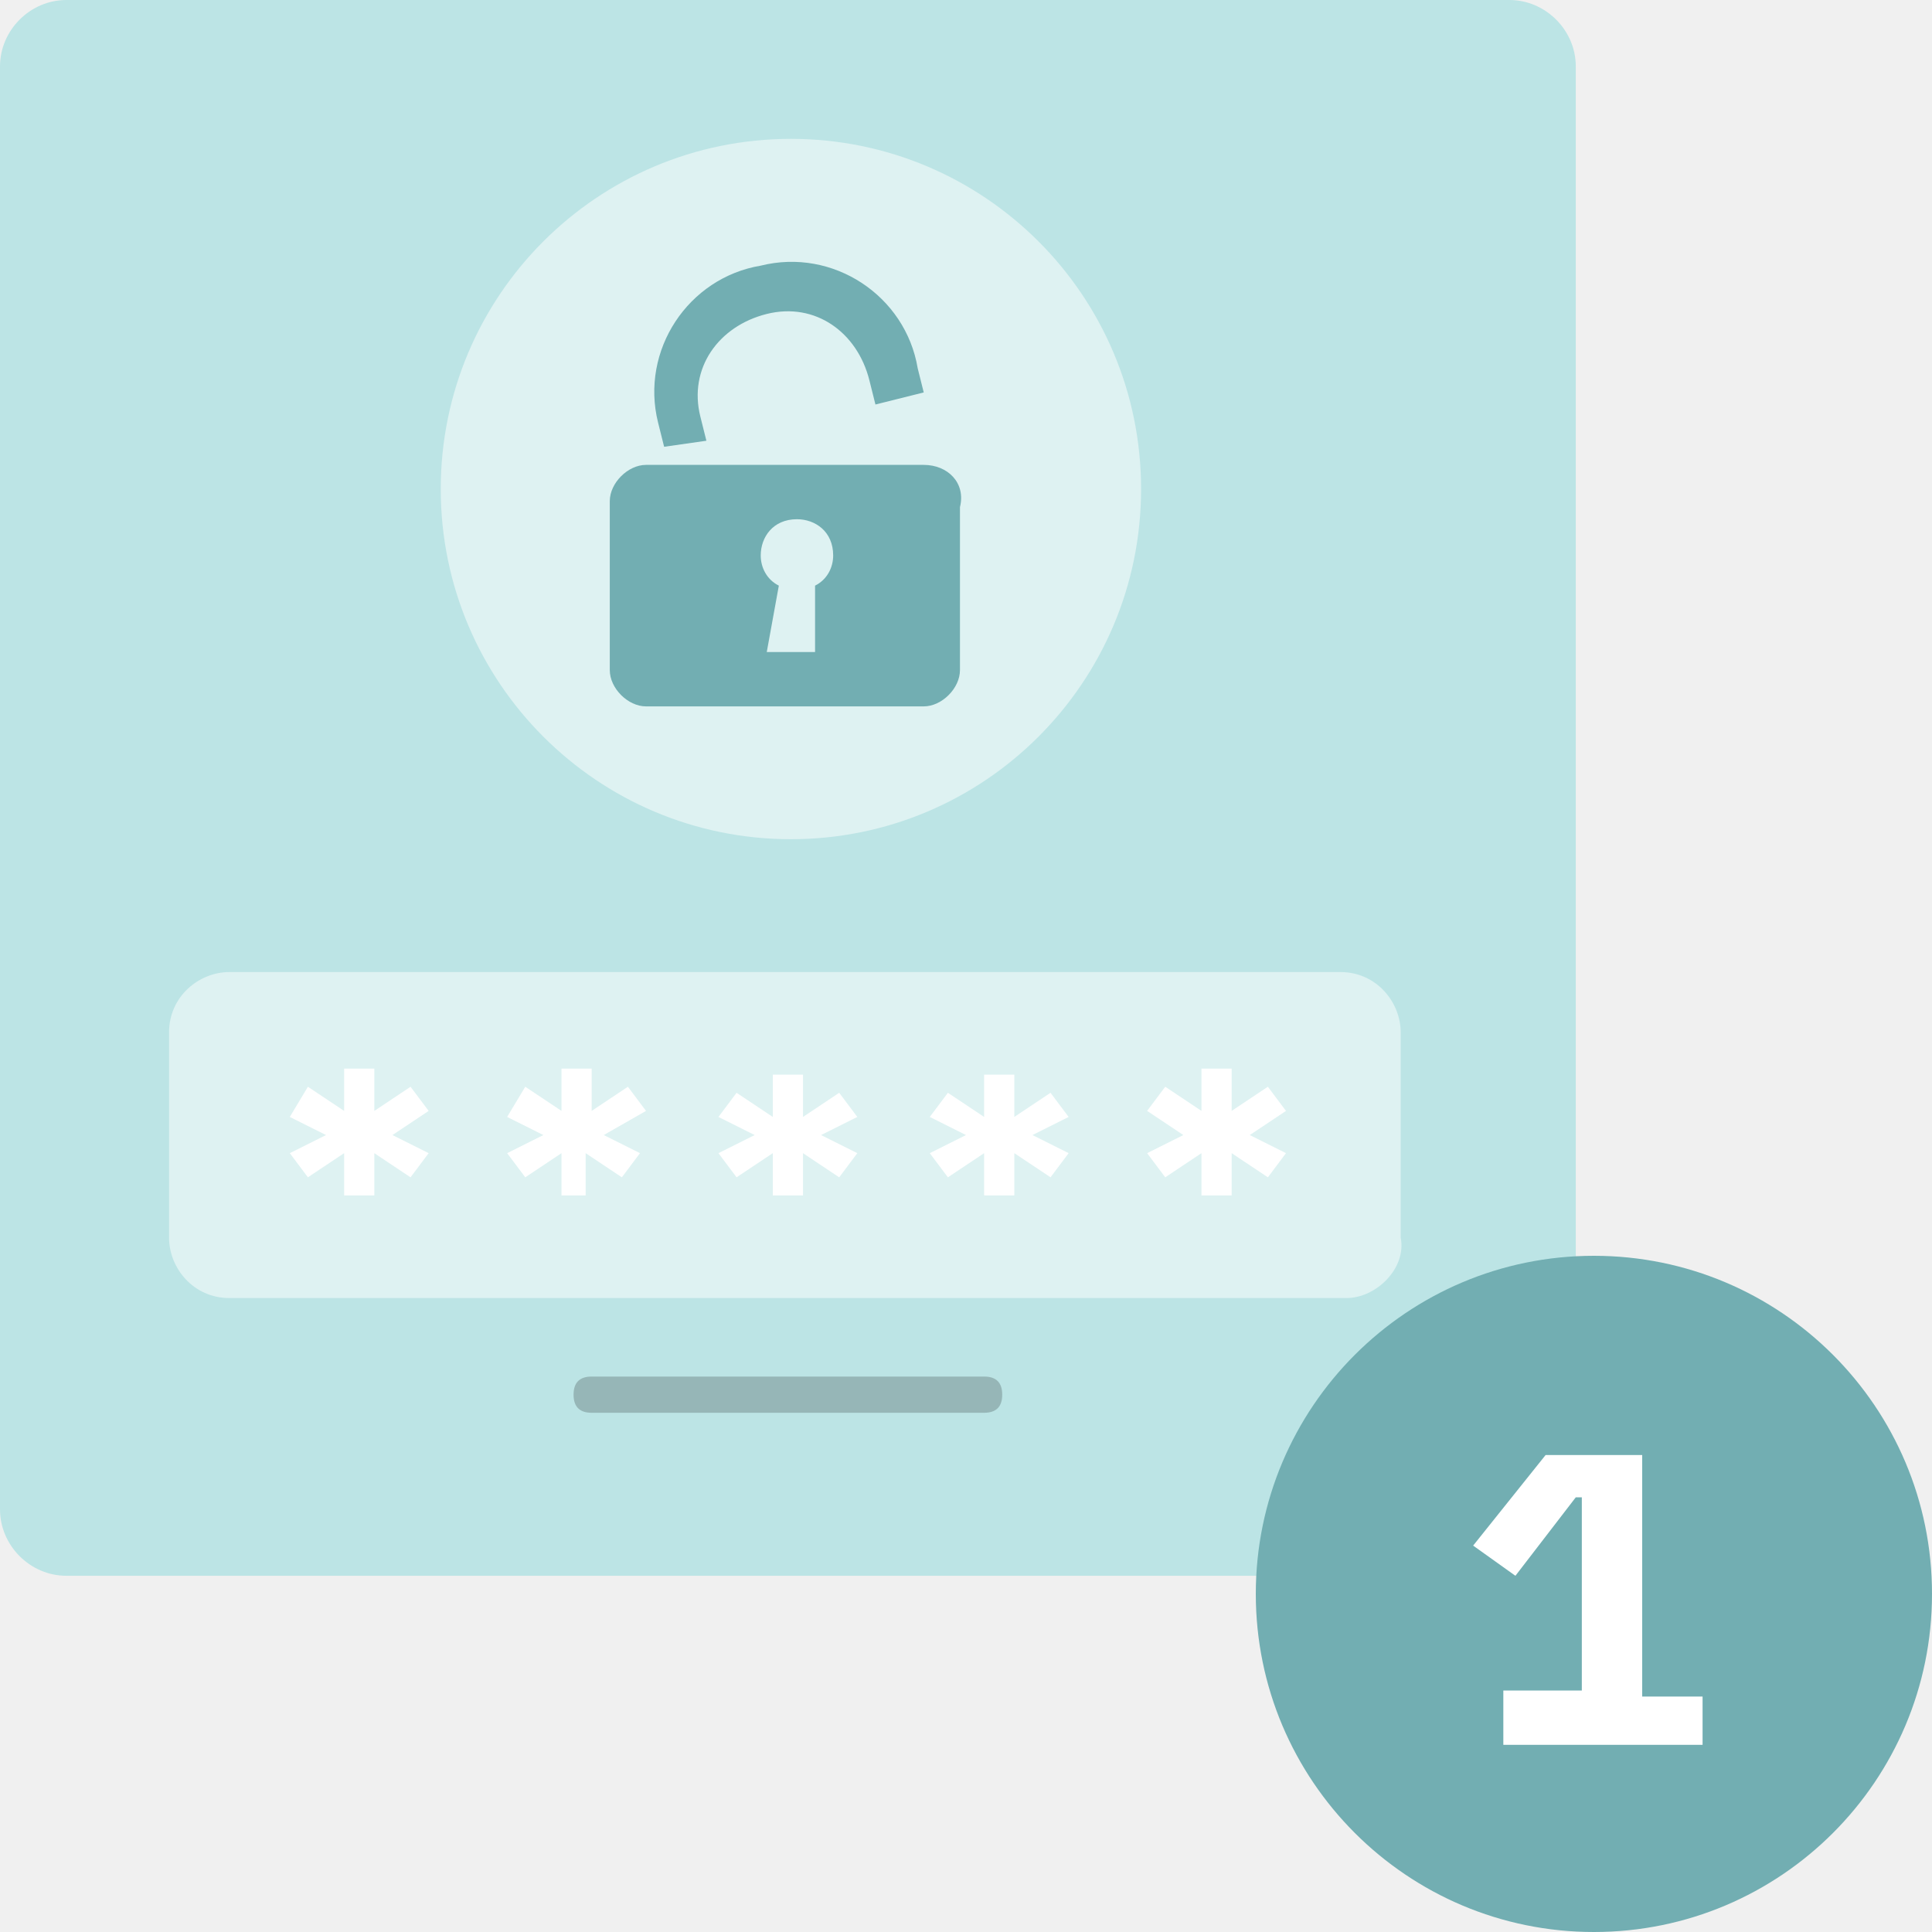
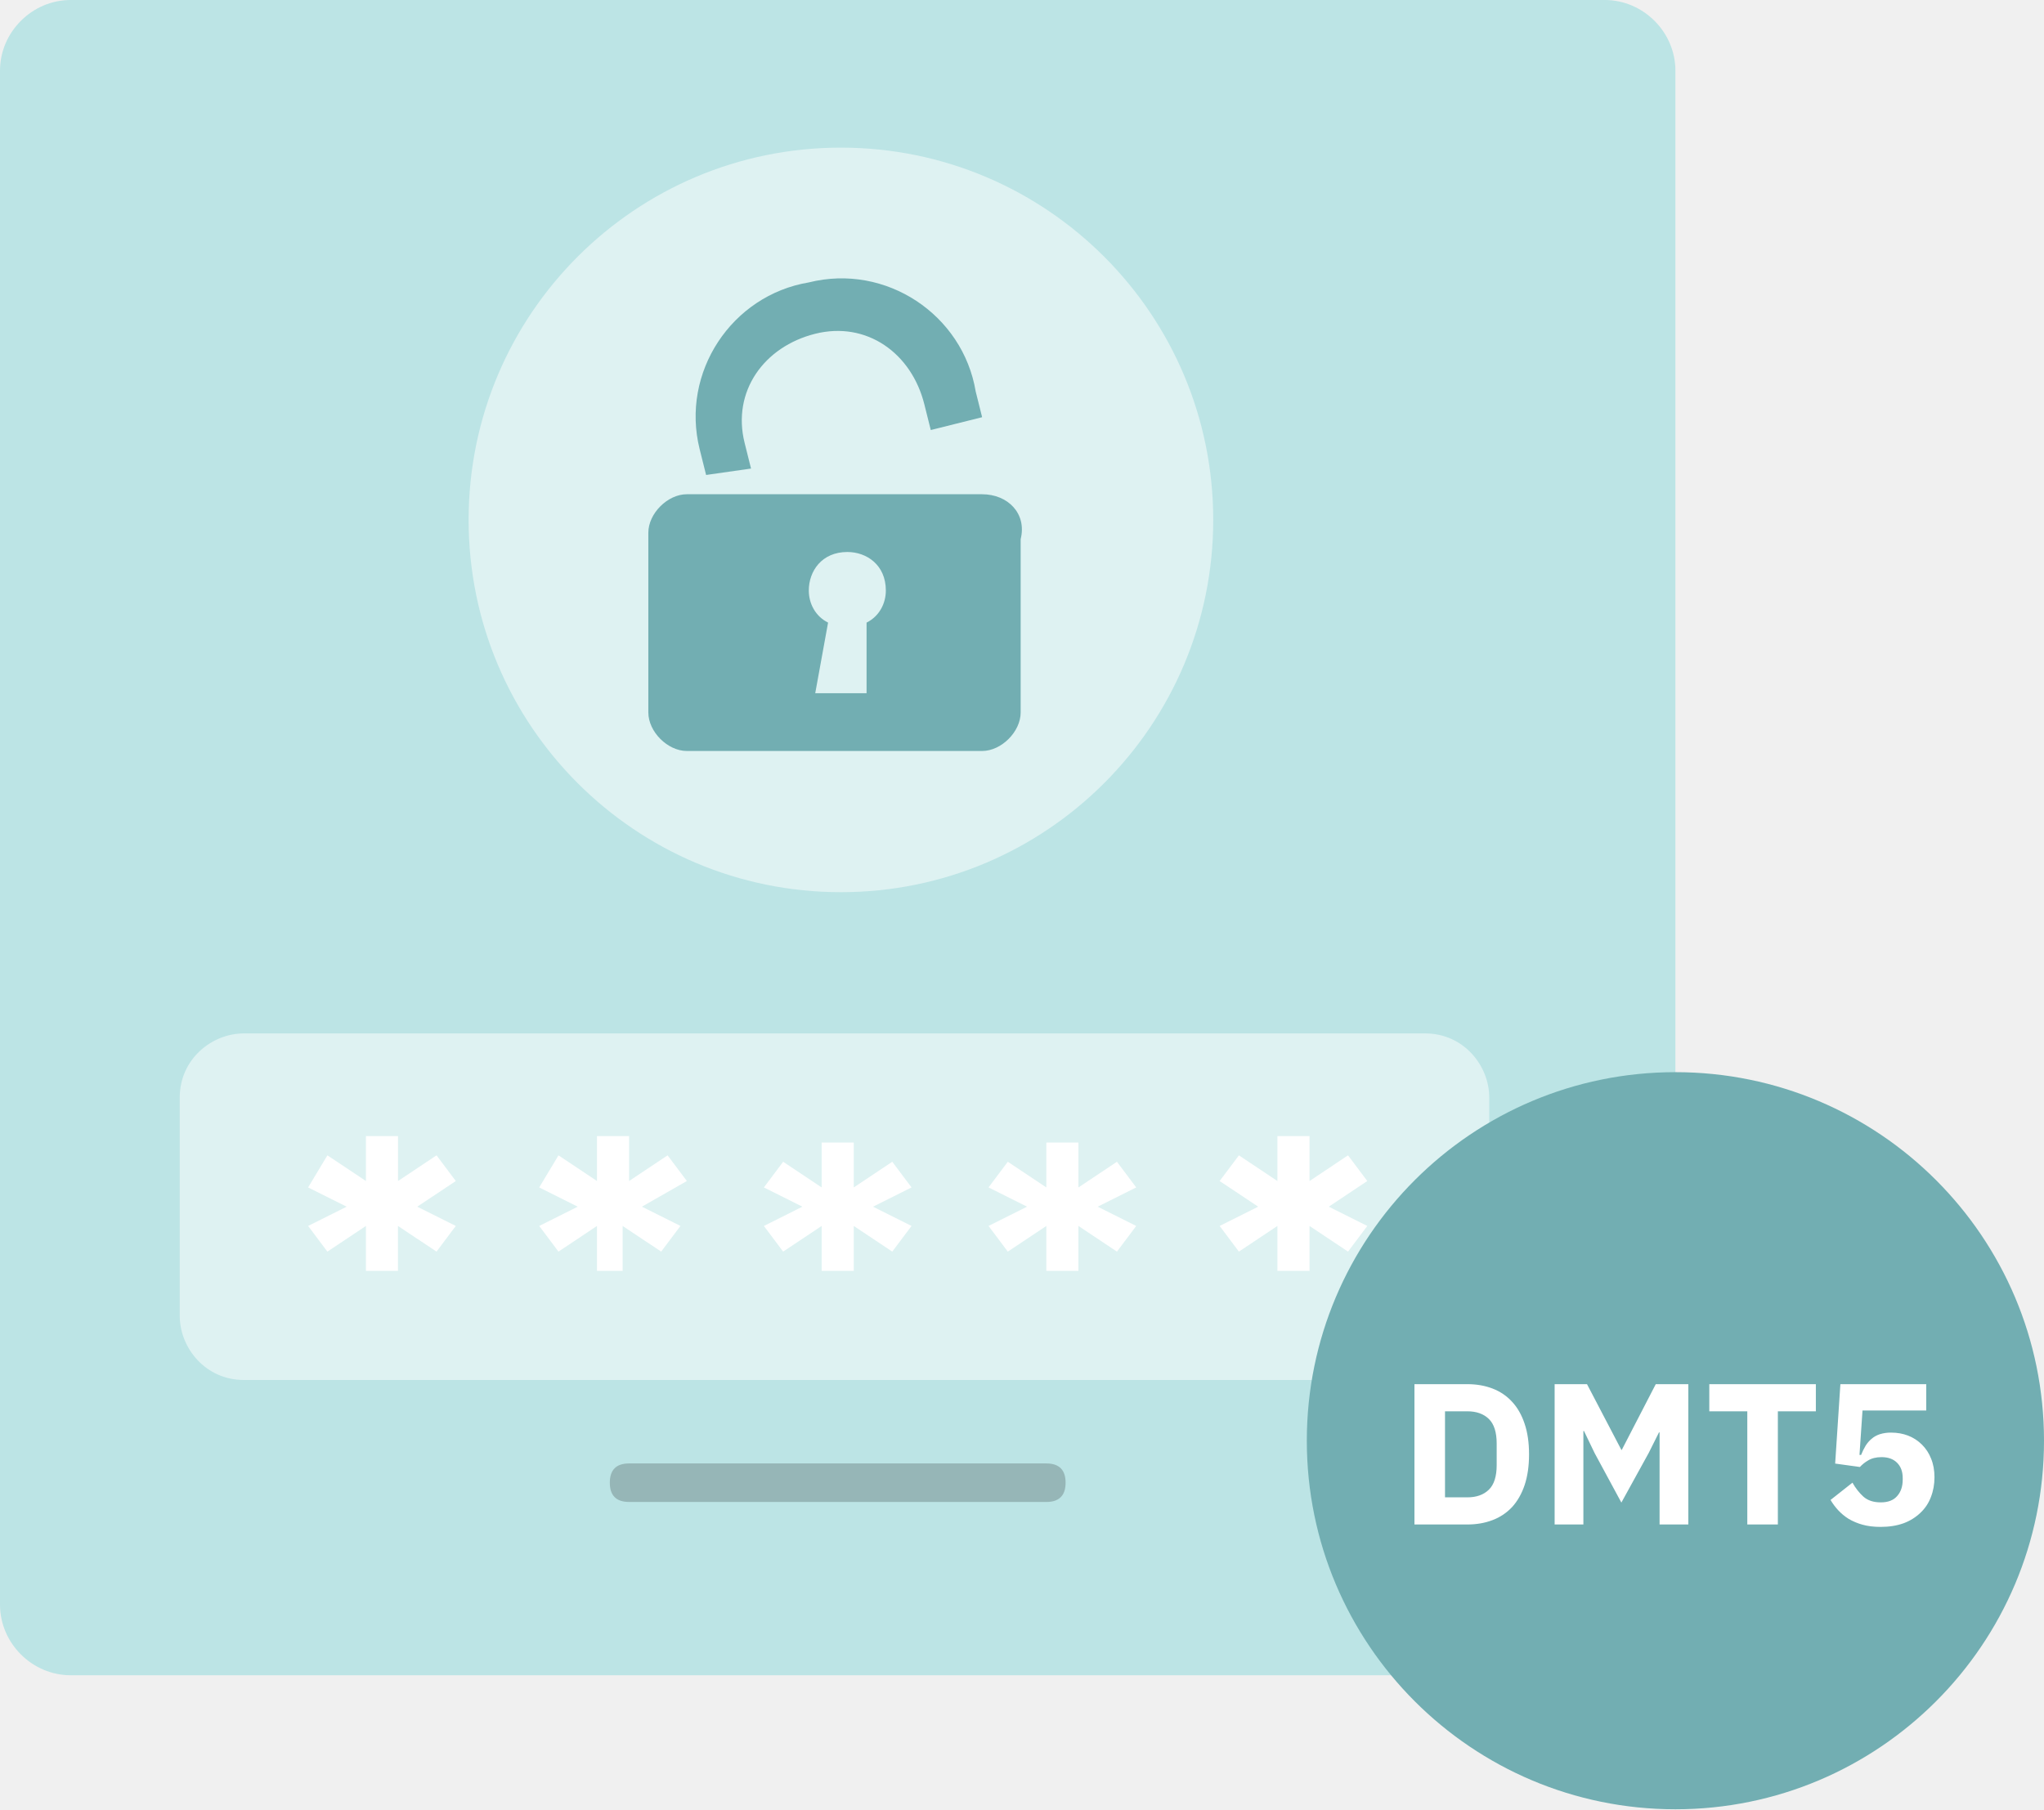
- <svg xmlns="http://www.w3.org/2000/svg" width="128" height="128">
-   <g fill-rule="nonzero" fill="none">
-     <path fill="#BCE4E5" d="M100 104.4H4.4c-2.4 0-4.4-2-4.4-4.4V4.4C0 2 2 0 4.4 0H100c2.4 0 4.4 2 4.4 4.4v95.2c0 2.8-2 4.8-4.4 4.8z" />
-     <g fill="#FFF">
-       <path d="M89.2 86h-74c-2.4 0-4-2-4-4V68.4c0-2.4 2-4 4-4h73.6c2.4 0 4 2 4 4V82c.4 2-1.6 4-3.6 4z" opacity=".5" />
-       <path d="M26 75.2l2.4 1.2-1.2 1.6-2.4-1.6v2.8h-2v-2.8L20.4 78l-1.2-1.6 2.4-1.2-2.4-1.2 1.2-2 2.4 1.6v-2.8h2v2.8l2.4-1.6 1.2 1.6zm14 0l2.4 1.2-1.2 1.6-2.4-1.6v2.8h-1.6v-2.8L34.8 78l-1.2-1.6 2.4-1.2-2.4-1.2 1.2-2 2.4 1.6v-2.8h2v2.8l2.4-1.6 1.2 1.6zm14.4 0l2.4 1.2-1.2 1.6-2.4-1.6v2.8h-2v-2.8L48.8 78l-1.2-1.6 2.4-1.2-2.4-1.2 1.2-1.6 2.4 1.6v-2.8h2V74l2.4-1.6 1.2 1.6zm14 0l2.4 1.2-1.2 1.6-2.4-1.6v2.8h-2v-2.8L62.8 78l-1.2-1.6 2.4-1.2-2.4-1.2 1.2-1.6 2.4 1.6v-2.8h2V74l2.4-1.6 1.2 1.6zm14.4 0l2.4 1.2L84 78l-2.4-1.6v2.8h-2v-2.8L77.2 78 76 76.4l2.4-1.2-2.4-1.6 1.2-1.6 2.4 1.6v-2.8h2v2.8L84 72l1.2 1.6z" />
-     </g>
-     <g transform="translate(28 8)">
-       <circle cx="24.4" cy="24.4" r="23.2" fill="#FFF" opacity=".5" />
-       <path d="M33.2 22.8H14.8c-1.2 0-2.4 1.2-2.4 2.4v11.2c0 1.2 1.2 2.4 2.4 2.4h18.4c1.2 0 2.4-1.2 2.4-2.4V25.6c.4-1.6-.8-2.8-2.4-2.8zM26 35.2h-3.2l.8-4.4c-.8-.4-1.2-1.2-1.2-2 0-1.2.8-2.4 2.4-2.4 1.2 0 2.4.8 2.4 2.4 0 .8-.4 1.6-1.2 2v4.4zm-7.2-14l-.4-1.6c-.8-3.2 1.2-6 4.4-6.8 3.2-.8 6 1.2 6.8 4.4l.4 1.6 3.2-.8-.4-1.6c-.8-4.8-5.6-8-10.4-6.8-4.8.8-8 5.6-6.8 10.4l.4 1.6 2.8-.4z" fill="#72AEB2" />
-     </g>
-     <path fill="#000" d="M65.2 93.6h-26c-.8 0-1.2-.4-1.2-1.2 0-.8.4-1.2 1.2-1.2h26c.8 0 1.2.4 1.2 1.2 0 .8-.4 1.2-1.2 1.2z" opacity=".2" />
-     <circle cx="105.6" cy="105.6" r="22.4" fill="#72AEB2" />
-     <path fill="#FFF" d="M99.6 115.2V112h5.2V99.2h-.4l-4 5.2-2.8-2 4.8-6h6.4v16h4v3.2H99.6z" />
-   </g>
+ <svg xmlns="http://www.w3.org/2000/svg" width="122" height="108" fill="none">
+   <path d="M95.785 100H4.215C1.915 100 0 98.084 0 95.785V4.215C0 1.915 1.916 0 4.215 0h91.57C98.085 0 100 1.916 100 4.215v91.187c0 2.682-1.916 4.598-4.215 4.598z" fill="#BCE4E5" />
+   <path opacity=".5" d="M85.44 82.375H14.56c-2.3 0-3.832-1.915-3.832-3.831V65.517c0-2.299 1.916-3.831 3.831-3.831h70.499c2.298 0 3.831 1.915 3.831 3.831v13.027c.383 1.916-1.533 3.831-3.448 3.831z" fill="#fff" />
+   <path d="m24.904 72.03 2.3 1.15-1.15 1.532-2.3-1.532v2.682H21.84V73.18l-2.299 1.532-1.15-1.532 2.3-1.15-2.3-1.149 1.15-1.916 2.3 1.533v-2.682h1.915v2.682l2.299-1.533 1.15 1.533-2.3 1.532zM38.314 72.03l2.3 1.15-1.15 1.532-2.3-1.532v2.682h-1.532V73.18l-2.298 1.532-1.15-1.532 2.299-1.15-2.299-1.149 1.15-1.916 2.298 1.533v-2.682h1.916v2.682l2.299-1.533 1.15 1.533-2.683 1.532zM52.107 72.03l2.3 1.15-1.15 1.532-2.299-1.532v2.682h-1.916V73.18l-2.299 1.532-1.149-1.532 2.299-1.15-2.299-1.15 1.15-1.532 2.298 1.533v-2.682h1.916v2.682l2.299-1.533 1.15 1.533-2.3 1.15zM65.517 72.03l2.3 1.15-1.15 1.532-2.3-1.532v2.682h-1.915V73.18l-2.299 1.532-1.15-1.532 2.3-1.15-2.3-1.15 1.15-1.532 2.3 1.533v-2.682h1.915v2.682l2.299-1.533 1.15 1.533-2.3 1.15zM79.31 72.03l2.3 1.15-1.15 1.532-2.299-1.532v2.682h-1.916V73.18l-2.299 1.532-1.149-1.532 2.299-1.15-2.299-1.532 1.15-1.533 2.298 1.533v-2.682h1.916v2.682l2.299-1.533 1.15 1.533-2.3 1.532z" fill="#fff" />
+   <path opacity=".5" d="M50.191 53.257c12.273 0 22.223-9.95 22.223-22.222 0-12.273-9.95-22.223-22.223-22.223S27.97 18.762 27.97 31.035s9.95 22.222 22.222 22.222z" fill="#fff" />
+   <path d="M58.62 29.502H40.996c-1.15 0-2.299 1.15-2.299 2.299v10.728c0 1.15 1.15 2.299 2.299 2.299H58.62c1.15 0 2.3-1.15 2.3-2.3V32.185c.382-1.533-.767-2.682-2.3-2.682zm-6.896 11.877h-3.065l.766-4.214c-.766-.383-1.15-1.15-1.15-1.916 0-1.15.767-2.299 2.3-2.299 1.149 0 2.298.767 2.298 2.3 0 .765-.383 1.532-1.15 1.915v4.214zM44.827 27.97l-.383-1.533c-.766-3.066 1.15-5.748 4.215-6.514s5.747 1.15 6.513 4.215l.383 1.532 3.065-.766-.383-1.532c-.766-4.598-5.364-7.663-9.961-6.514-4.598.766-7.663 5.364-6.514 9.962l.383 1.532 2.682-.383z" fill="#72AEB2" />
+   <path opacity=".2" d="M62.452 89.655H37.548c-.766 0-1.15-.383-1.15-1.15 0-.765.384-1.149 1.15-1.149h24.904c.766 0 1.15.384 1.15 1.15 0 .766-.384 1.15-1.15 1.15z" fill="#000" />
+   <path d="M100 108c12.15 0 22-9.85 22-22s-9.85-22-22-22-22 9.85-22 22 9.85 22 22 22z" fill="#72AEB2" />
+   <path d="M84.424 82.624h3.156c.552 0 1.056.088 1.512.264.456.176.844.44 1.164.792.32.344.568.78.744 1.308.176.52.264 1.128.264 1.824 0 .696-.088 1.308-.264 1.836-.176.52-.424.956-.744 1.308a3.08 3.08 0 0 1-1.164.78c-.456.176-.96.264-1.512.264h-3.156v-8.376zm3.156 6.756c.544 0 .972-.152 1.284-.456.312-.304.468-.792.468-1.464v-1.296c0-.672-.156-1.16-.468-1.464-.312-.304-.74-.456-1.284-.456h-1.332v5.136h1.332zM99.055 85.504h-.036l-.612 1.224-1.632 2.964-1.596-2.952-.636-1.32h-.036V91h-1.716v-8.376h1.932l2.052 3.924h.024l2.028-3.924h1.944V91h-1.716v-5.496zM106.115 84.244V91h-1.824v-6.756h-2.268v-1.62h6.36v1.62h-2.268zM114.971 84.196h-3.804l-.18 2.652h.096c.08-.2.168-.38.264-.54a1.69 1.69 0 0 1 .36-.42c.136-.12.3-.212.492-.276a2.17 2.17 0 0 1 .684-.096c.36 0 .696.06 1.008.18a2.4 2.4 0 0 1 1.368 1.368c.136.328.204.7.204 1.116 0 .424-.072.82-.216 1.188a2.47 2.47 0 0 1-.624.936 2.909 2.909 0 0 1-1.008.624c-.4.144-.856.216-1.368.216-.408 0-.768-.044-1.08-.132a3.392 3.392 0 0 1-.828-.348 3.064 3.064 0 0 1-.624-.516 3.685 3.685 0 0 1-.456-.612l1.308-1.032c.184.328.404.608.66.84.256.224.6.336 1.032.336.432 0 .756-.124.972-.372.224-.248.336-.576.336-.984v-.096c0-.384-.112-.688-.336-.912-.224-.224-.532-.336-.924-.336-.328 0-.6.068-.816.204a2.094 2.094 0 0 0-.48.384l-1.476-.204.312-4.74h5.124v1.572z" fill="#fff" />
</svg>
